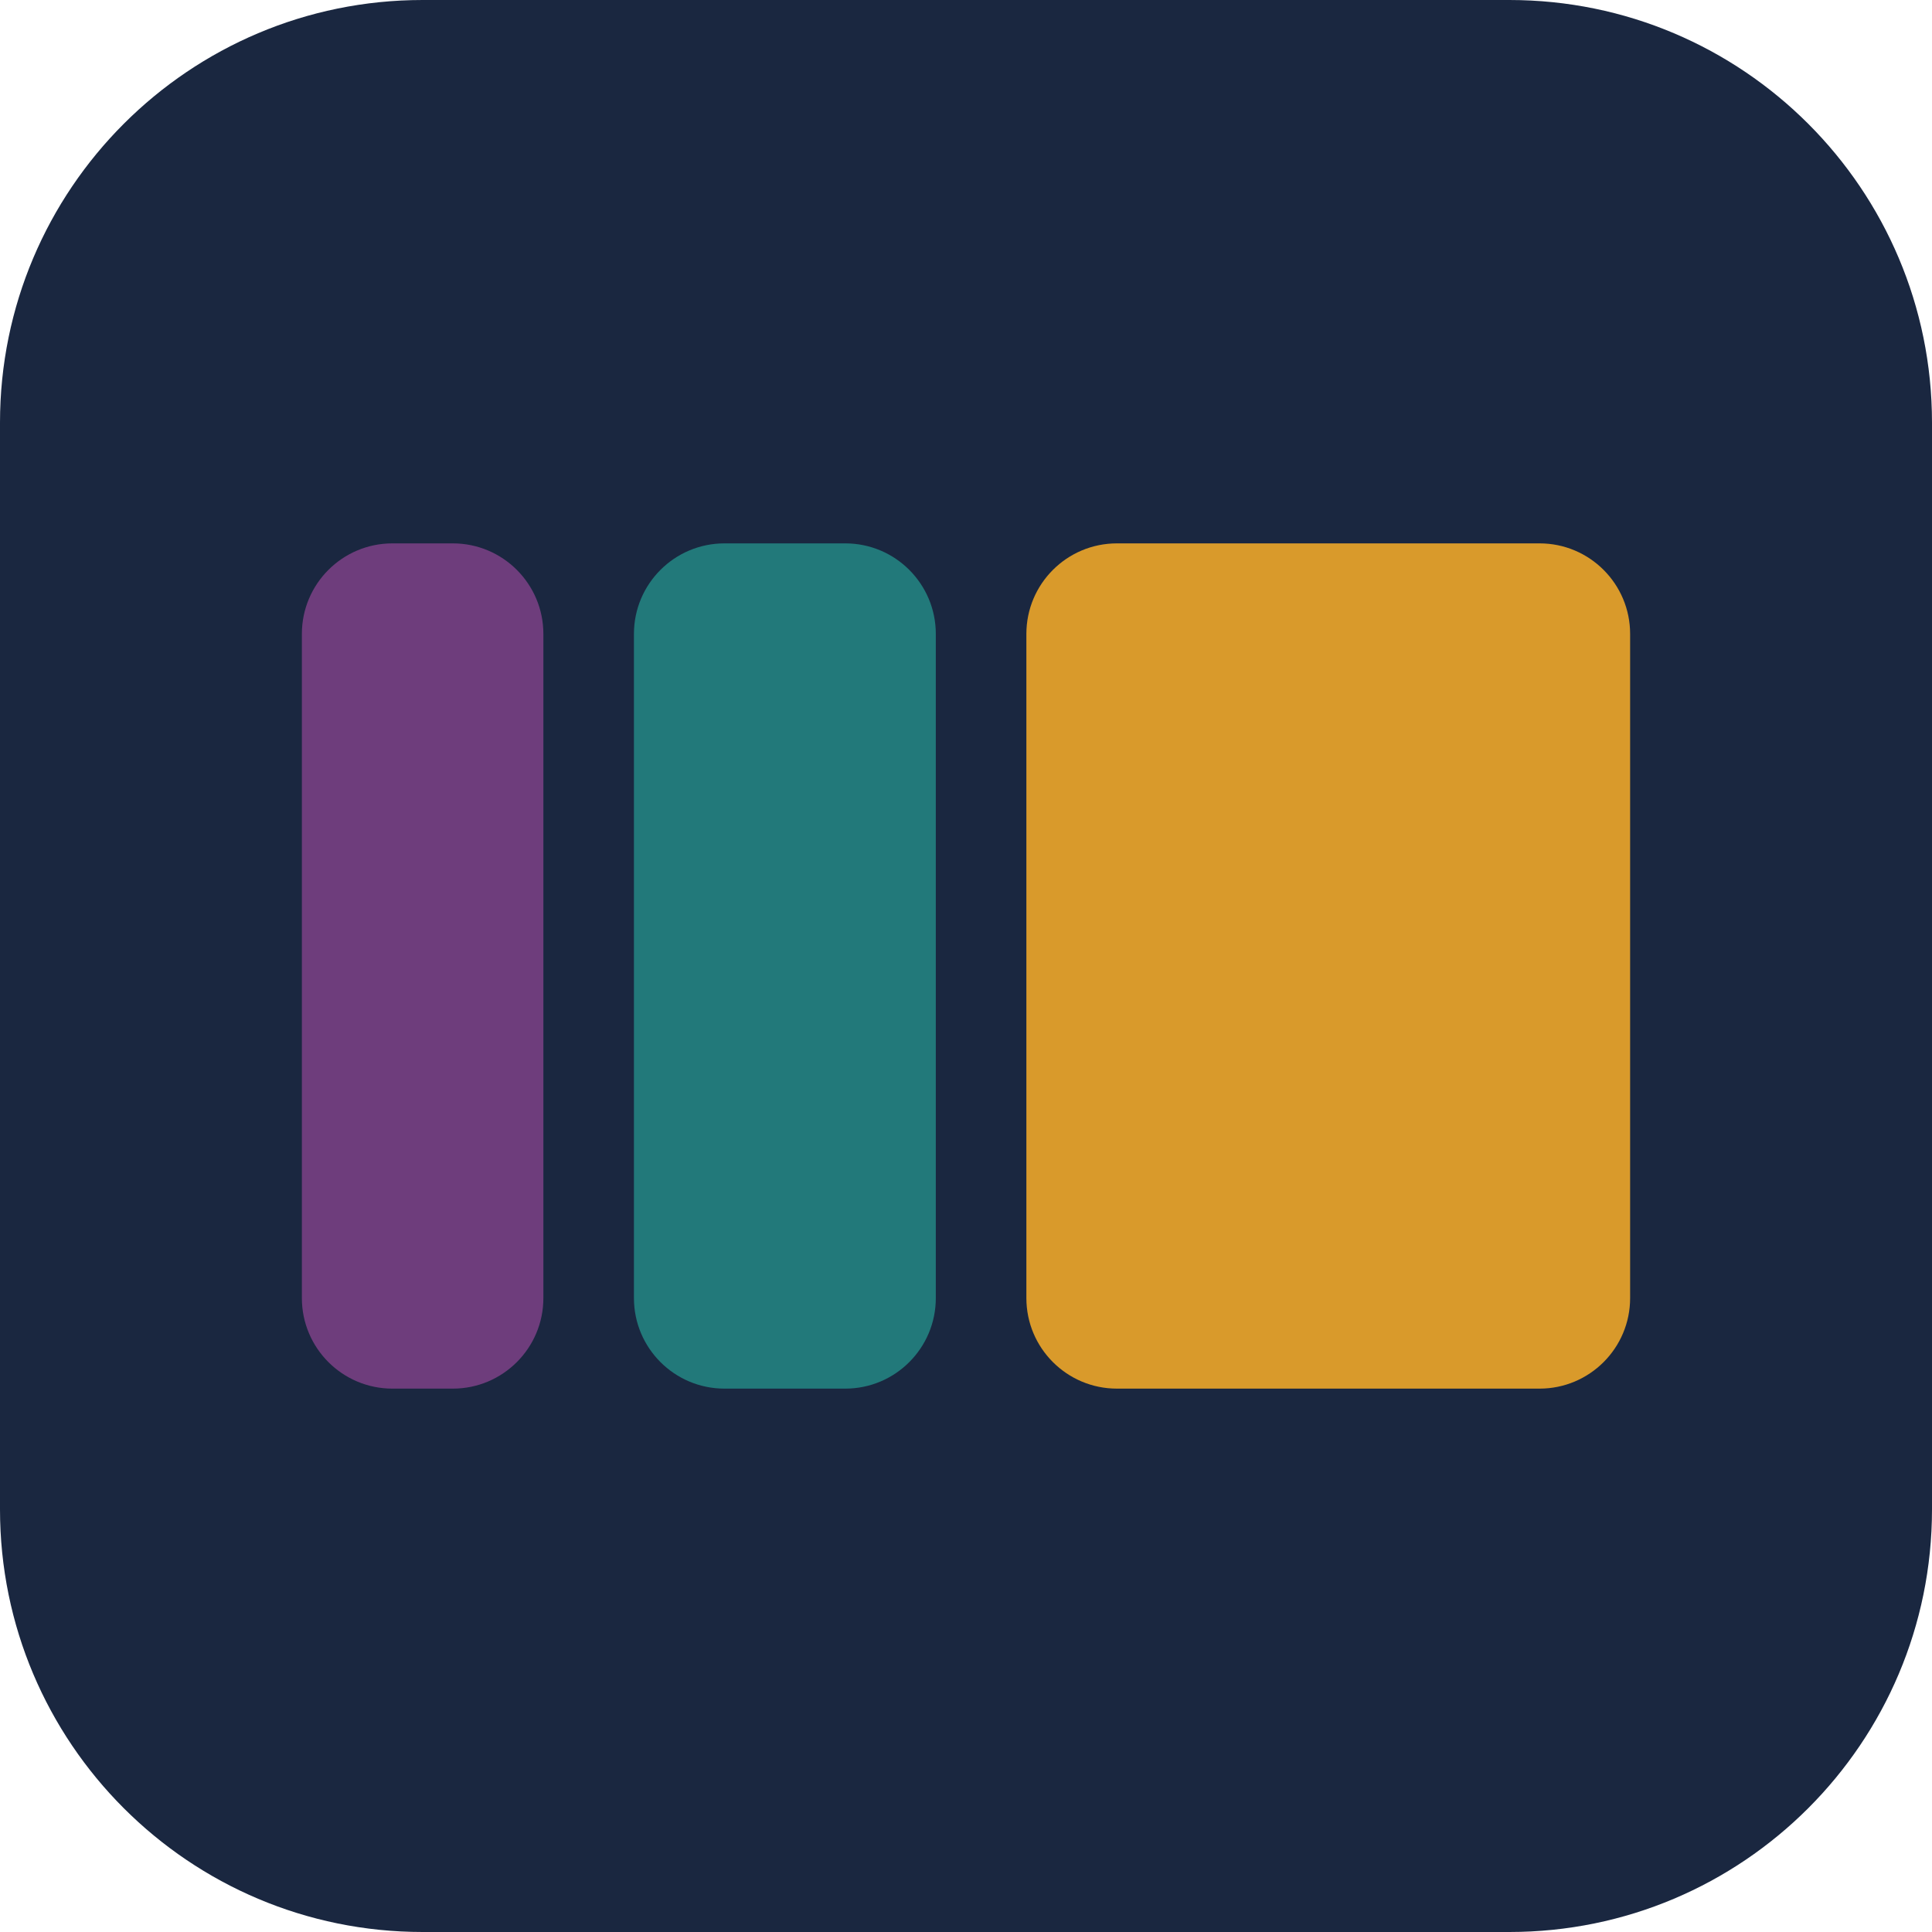
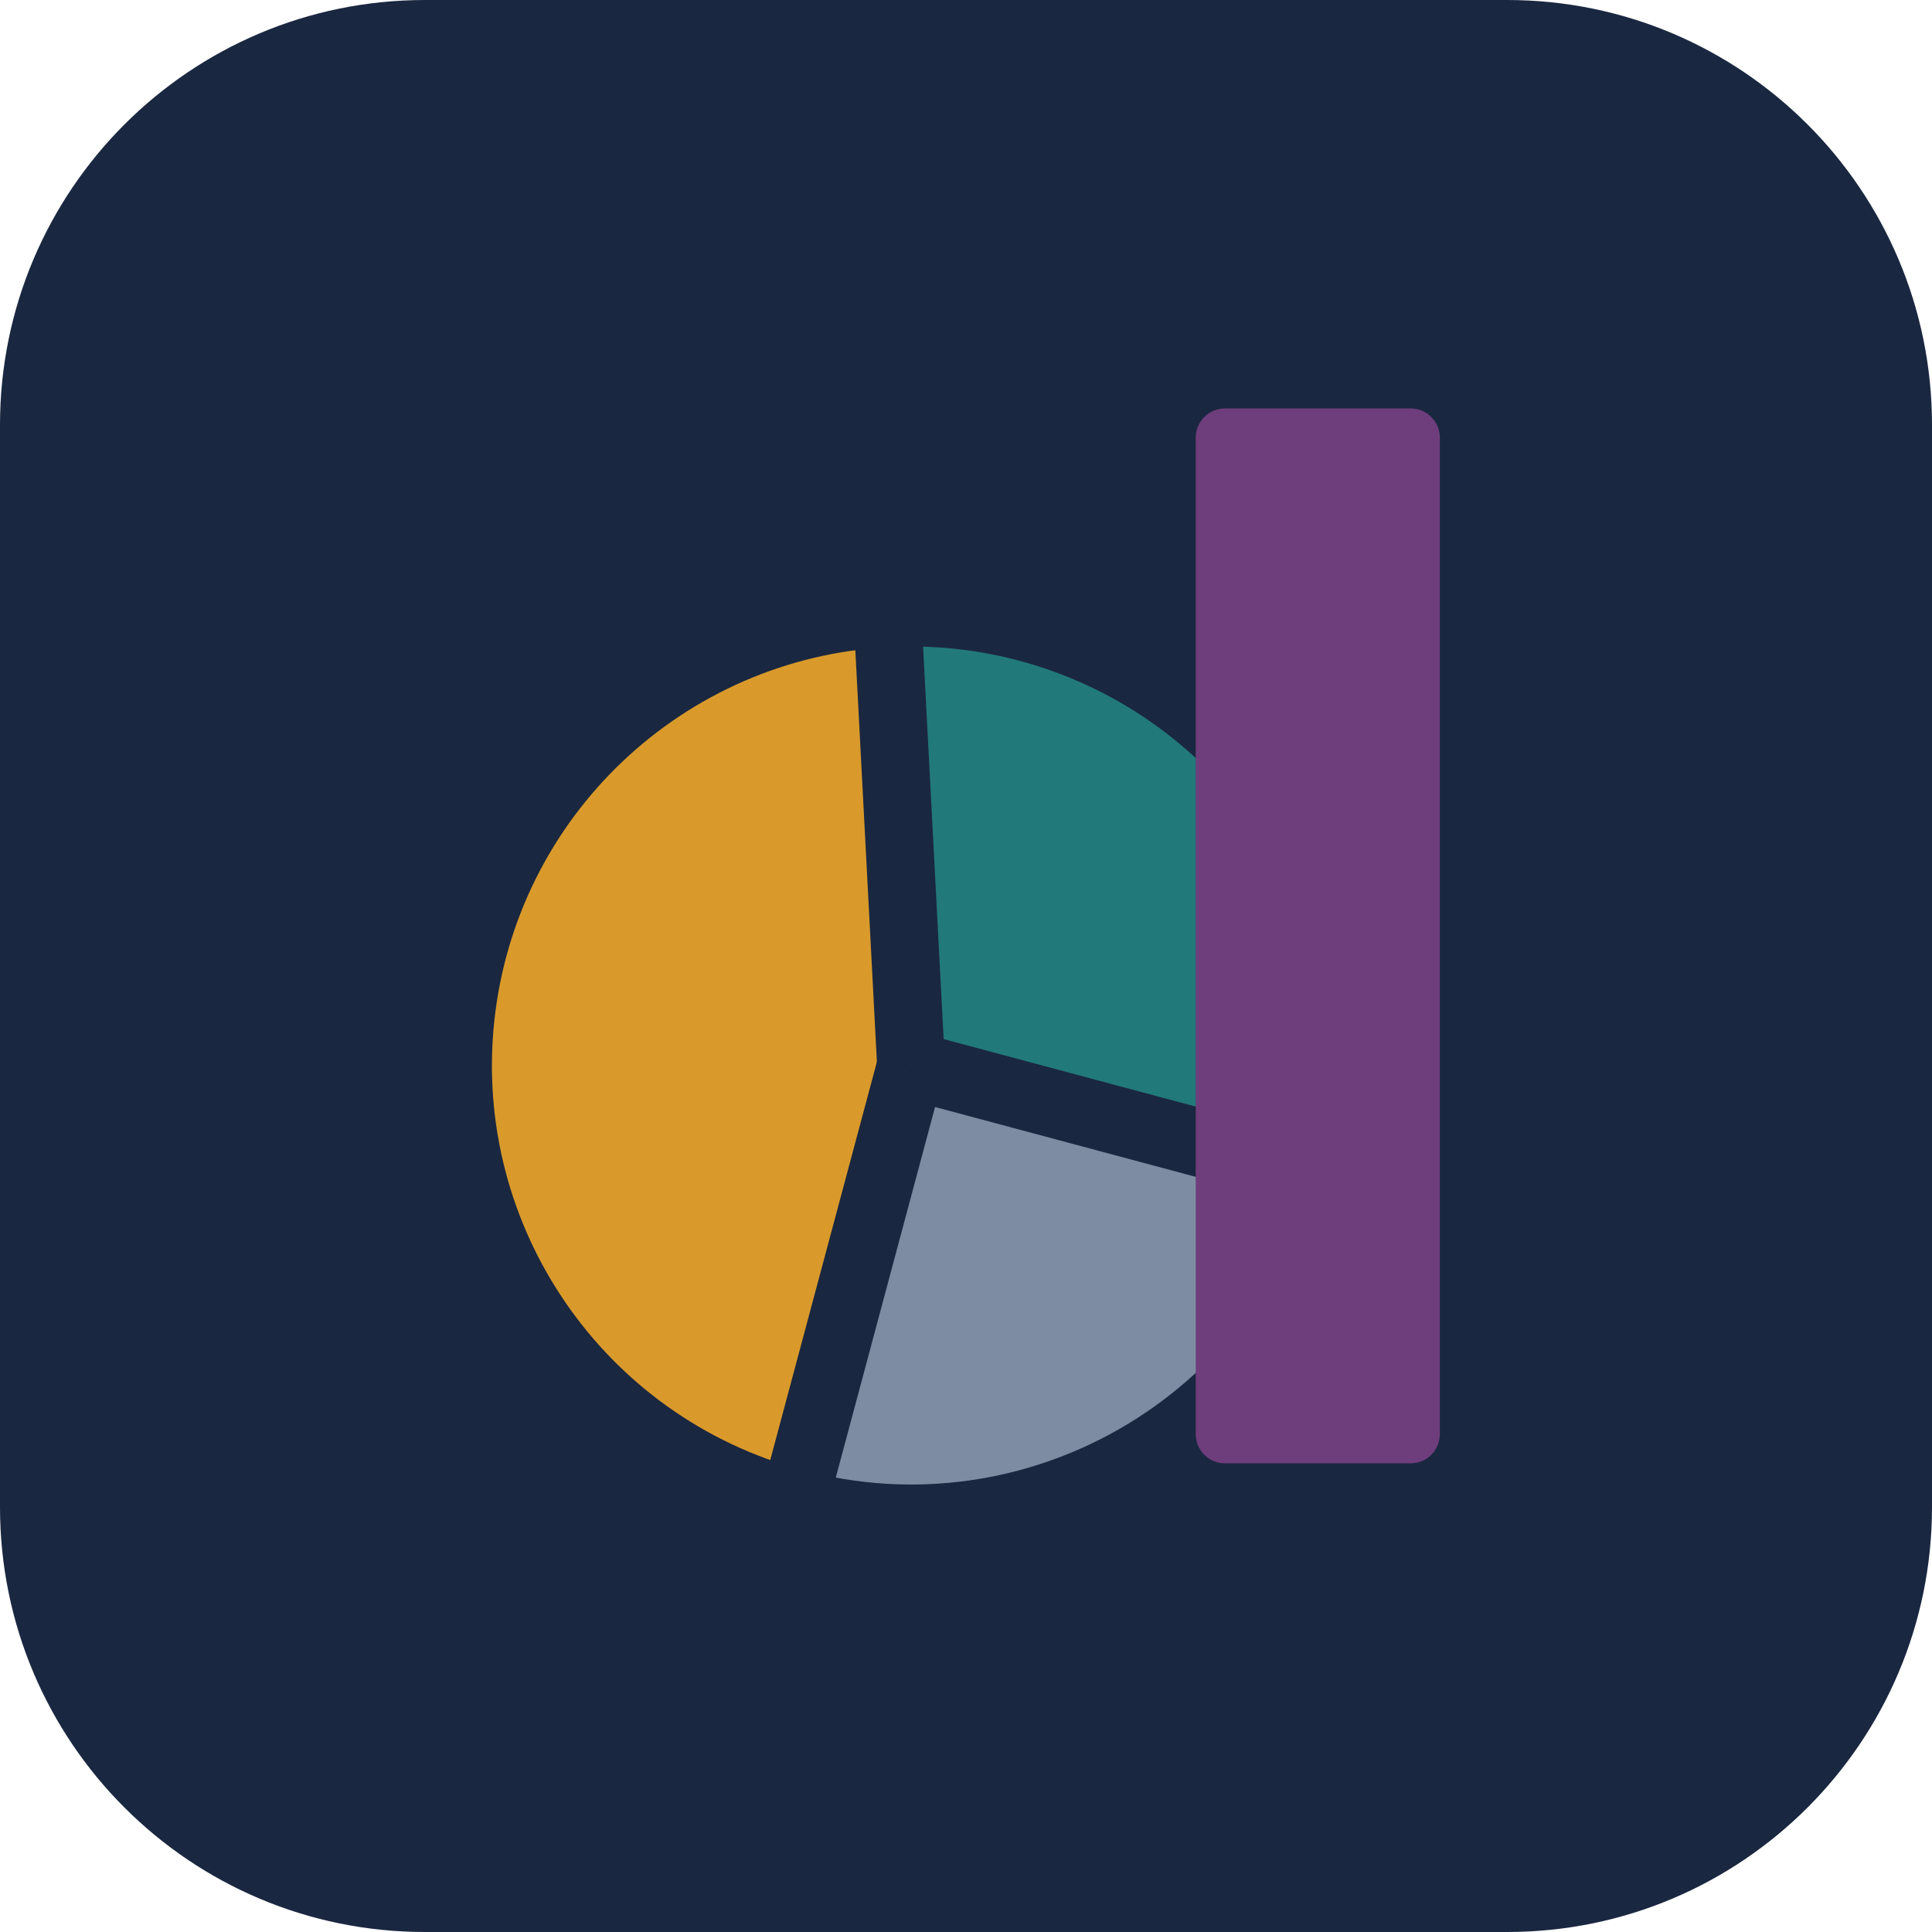
- <svg xmlns="http://www.w3.org/2000/svg" viewBox="0 0 32 32">
-   <rect width="32" height="32" rx="7" fill="#1A2740" />
-   <rect x="5" y="9" width="4" height="14" rx="1.5" fill="#6E3D7C" />
-   <rect x="10.5" y="9" width="5" height="14" rx="1.5" fill="#22797A" />
-   <rect x="17" y="9" width="10" height="14" rx="1.5" fill="#D99A2B" />
+ <svg xmlns="http://www.w3.org/2000/svg" viewBox="0 0 256 256" width="256" height="256">
+   <rect width="256" height="256" rx="56.3" fill="#1A2740" />
+   <g transform="translate(65.21,0)">
+     <path d="M55.51,141.18 L41.14,194.80 A55.51,55.51 0 0 1 52.61,85.74 Z" fill="#D99A2B" />
+     <path d="M55.51,141.18 L52.61,85.74 A55.51,55.51 0 0 1 109.13,155.55 Z" fill="#22797A" />
+     <path d="M55.51,141.18 L109.13,155.55 A55.51,55.51 0 0 1 41.14,194.80 Z" fill="#7D8BA3" />
+     <line x1="55.51" y1="141.18" x2="40.63" y2="196.73" stroke="#1A2740" stroke-width="8.99" />
+     <line x1="55.51" y1="141.18" x2="52.50" y2="83.75" stroke="#1A2740" stroke-width="8.99" />
+     <line x1="55.51" y1="141.18" x2="111.06" y2="156.06" stroke="#1A2740" stroke-width="8.99" />
+     <rect x="93.23" y="54.12" width="32.35" height="139.78" rx="3.88" fill="#6E3D7C" />
+   </g>
</svg>
